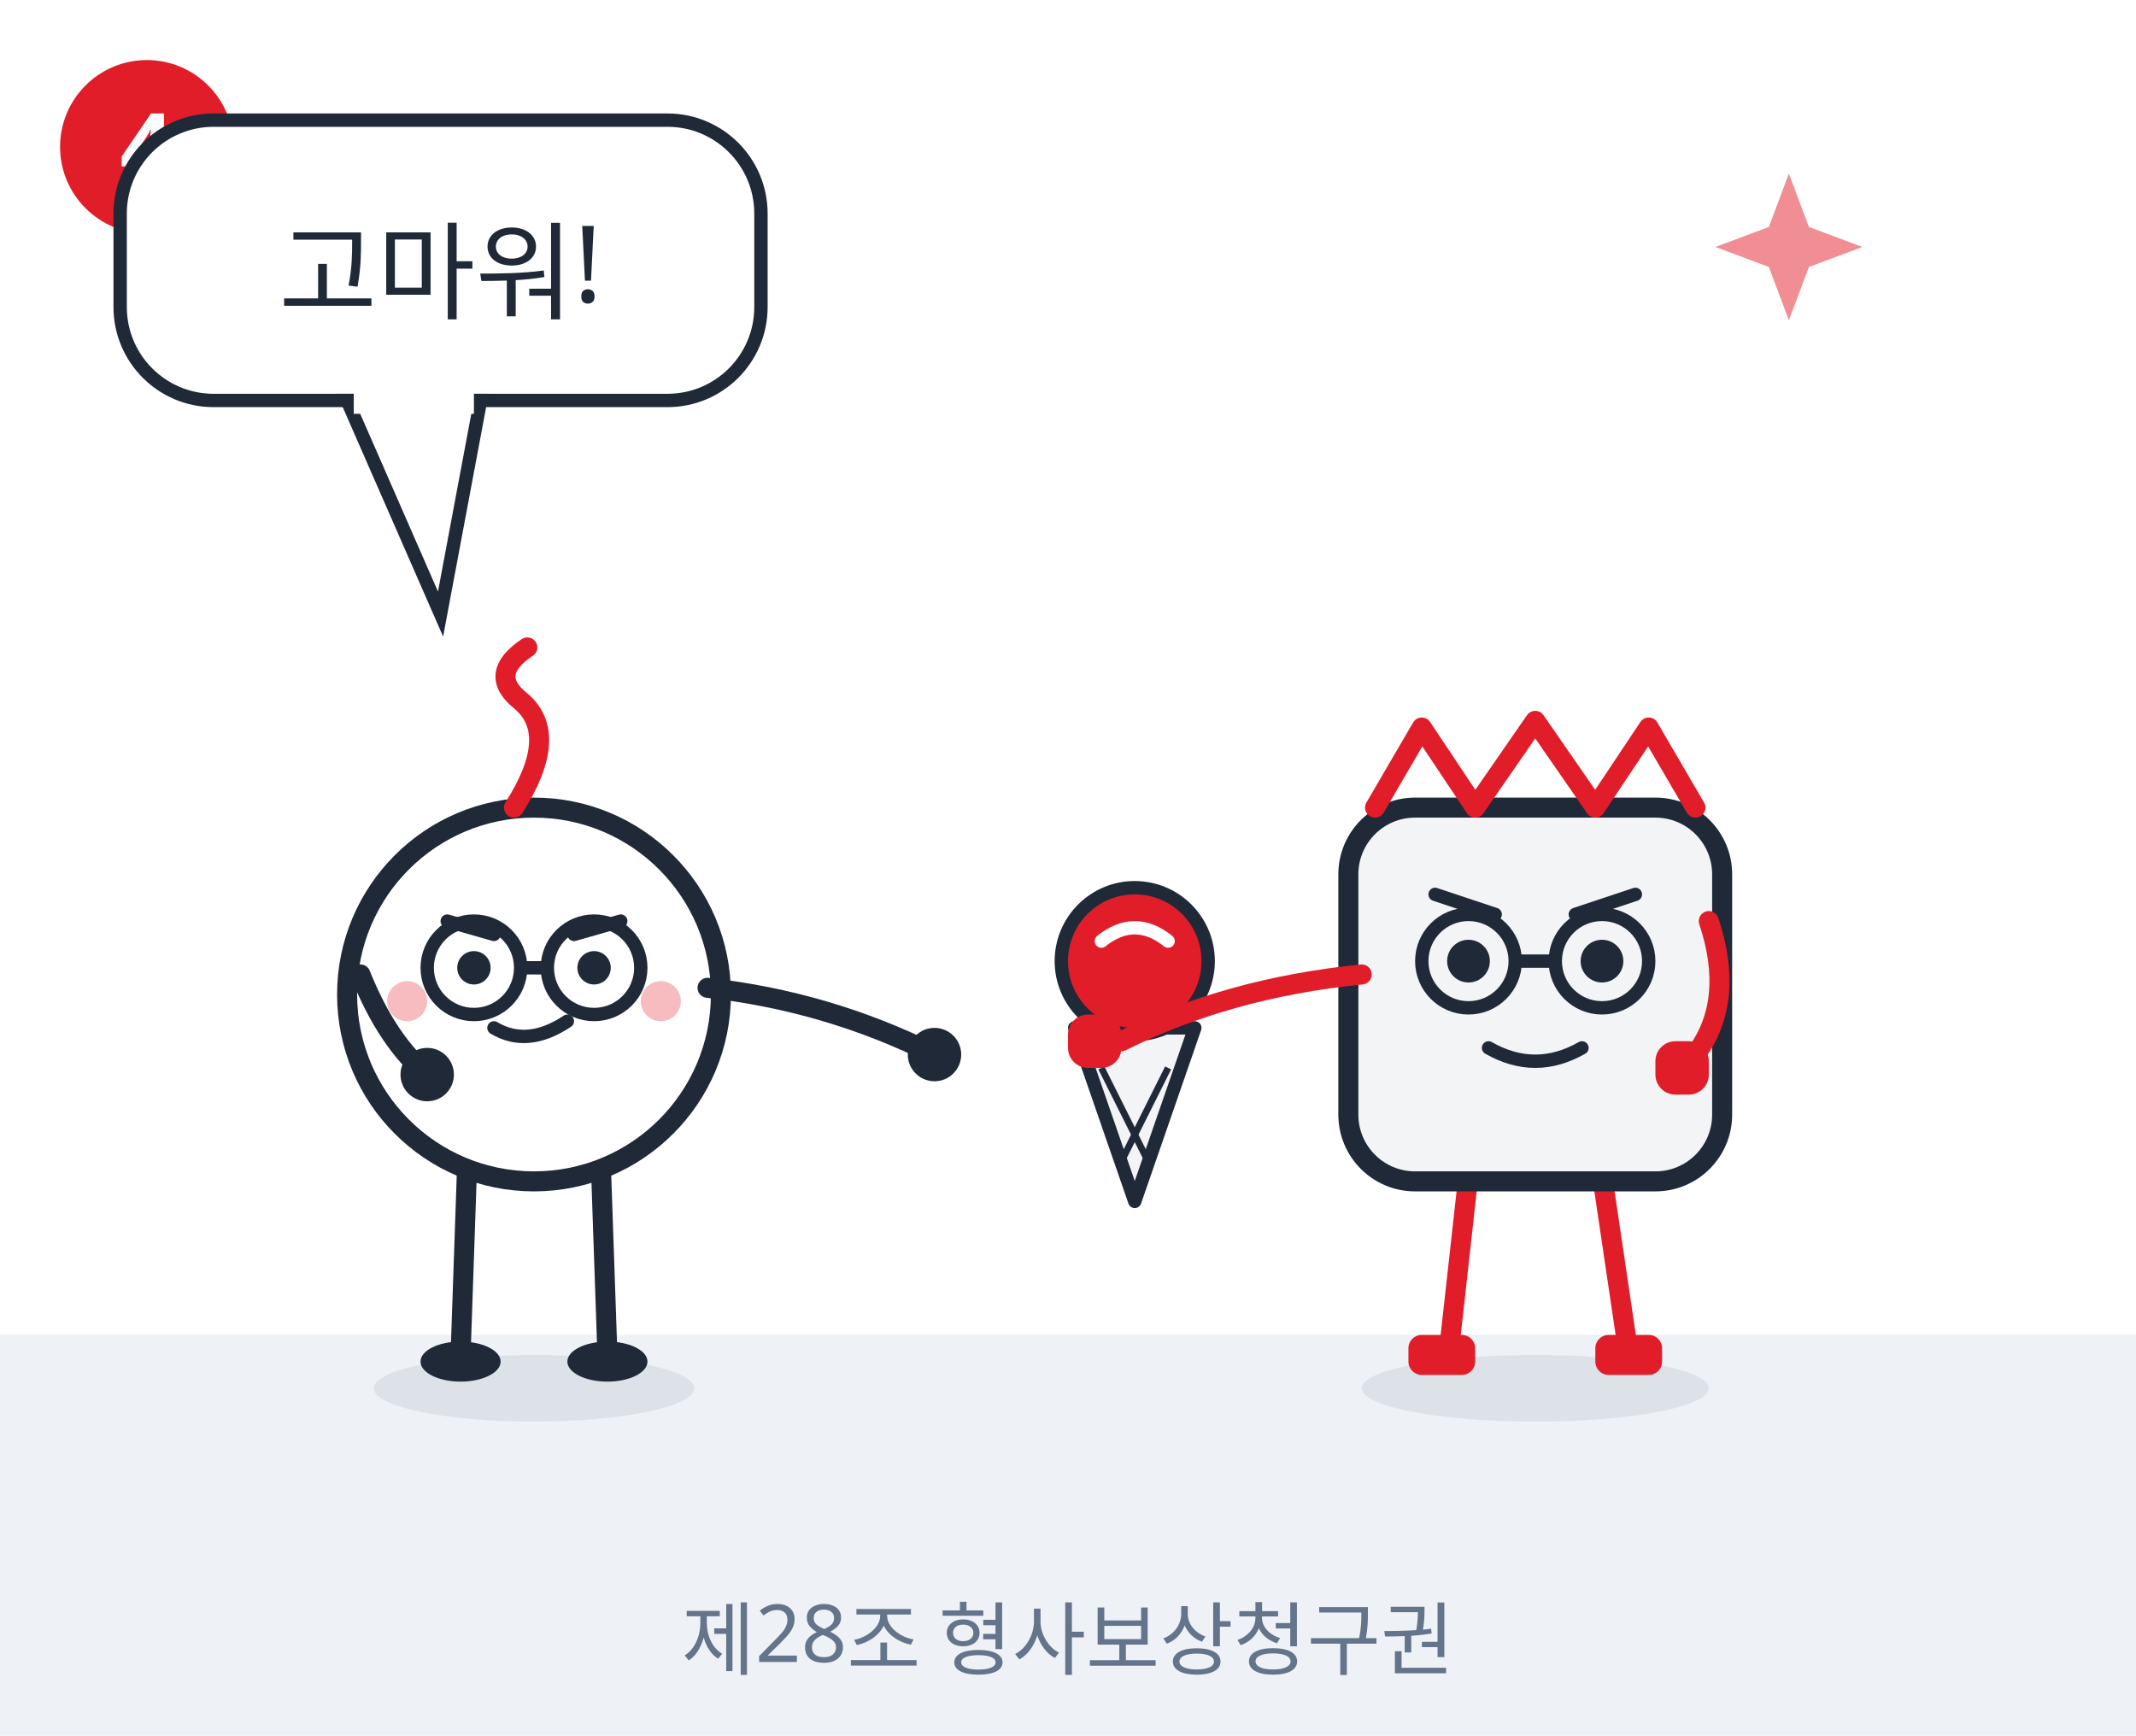
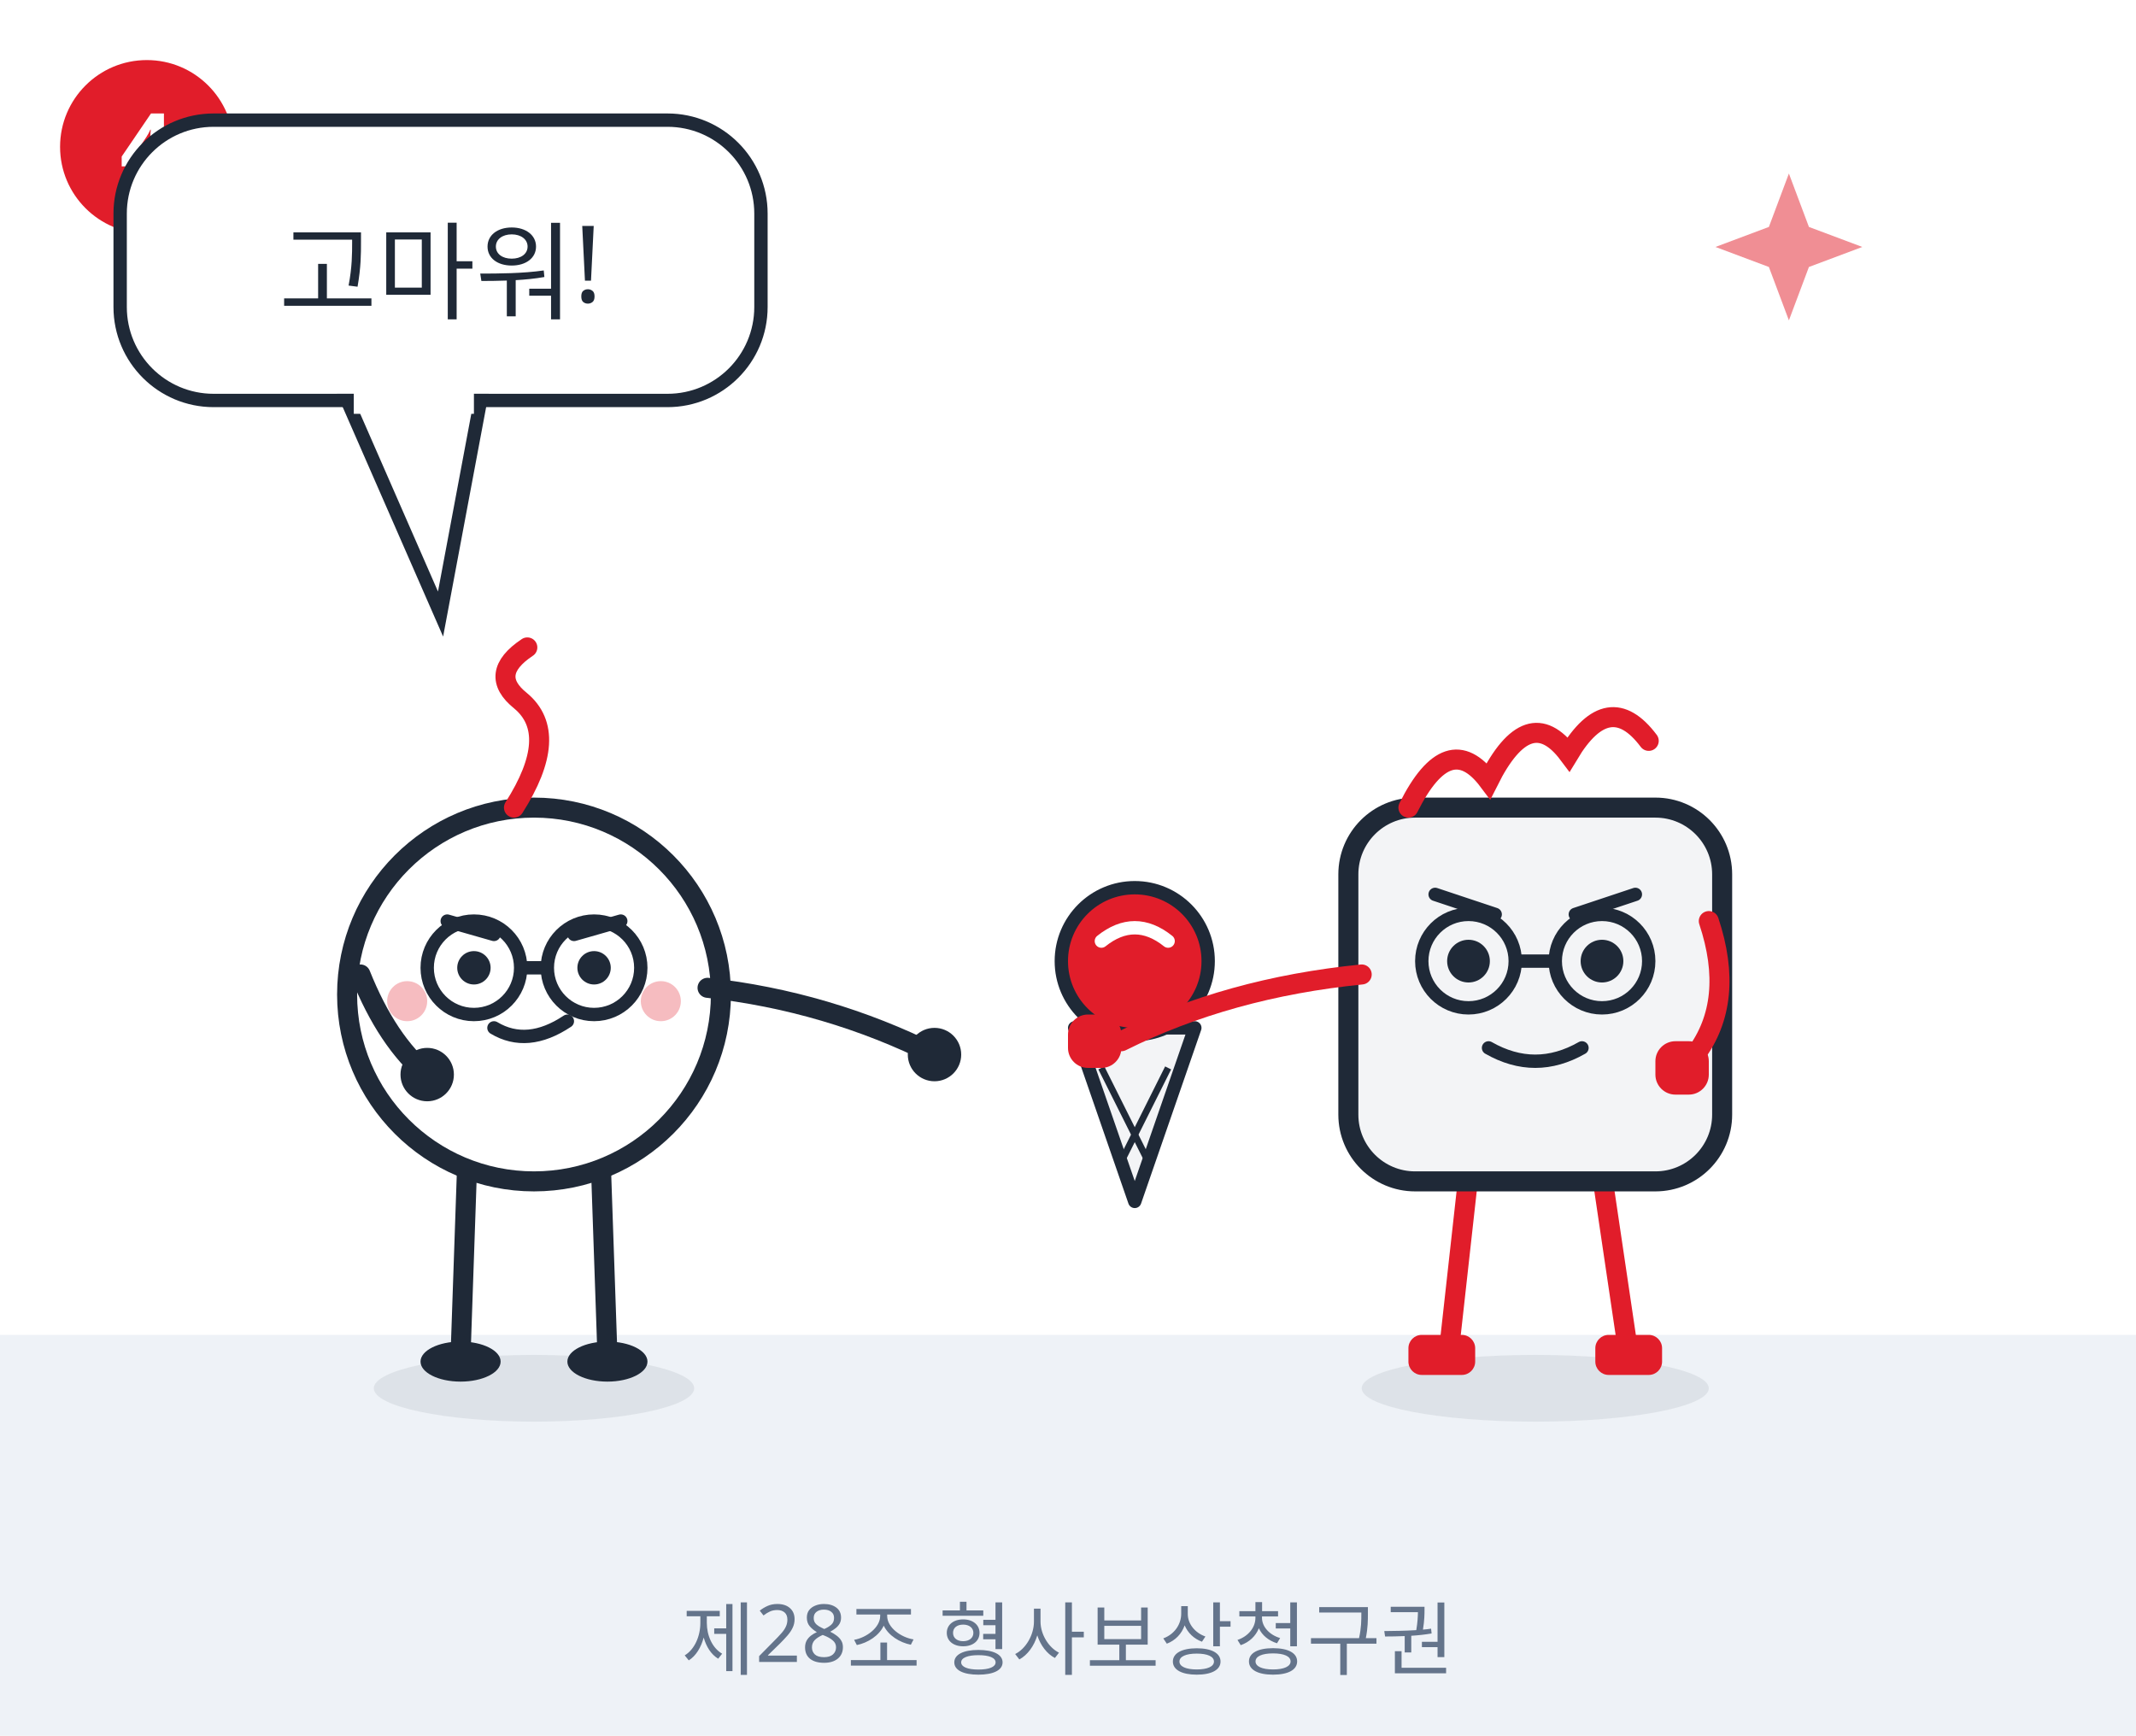
<svg xmlns="http://www.w3.org/2000/svg" viewBox="0 0 320 260" role="img" aria-label="네모가 아이스크림을 건네고 동그라미와 화해하며 웃는 장면">
  <rect width="320" height="260" fill="#ffffff" />
  <rect y="200" width="320" height="60" fill="#eef2f7" />
  <path d="M 268,26 L 271,34 L 279,37 L 271,40 L 268,48 L 265,40 L 257,37 L 265,34 Z" fill="#e11d2a" opacity="0.5" />
  <path d="M 40,20 L 42,25 L 47,27 L 42,29 L 40,34 L 38,29 L 33,27 L 38,25 Z" fill="#e11d2a" opacity="0.35" />
  <circle cx="22" cy="22" r="13" fill="#e11d2a" />
  <text x="22" y="27" text-anchor="middle" font-family="'Pretendard', sans-serif" font-size="14" font-weight="bold" fill="#ffffff">4</text>
  <g transform="translate(170,150)">
    <polygon points="0,30 -9,4 9,4" fill="#f3f4f6" stroke="#1f2937" stroke-width="2" stroke-linejoin="round" />
    <line x1="-5" y1="10" x2="2" y2="24" stroke="#1f2937" stroke-width="1" />
    <line x1="5" y1="10" x2="-2" y2="24" stroke="#1f2937" stroke-width="1" />
    <circle cx="0" cy="-6" r="11" fill="#e11d2a" stroke="#1f2937" stroke-width="2" />
    <path d="M -5,-9 Q 0,-13 5,-9" stroke="#ffffff" stroke-width="2" fill="none" stroke-linecap="round" />
  </g>
  <g transform="translate(80,206)">
    <ellipse cx="0" cy="2" rx="24" ry="5" fill="#1f2937" opacity="0.08" />
    <line x1="-10" y1="-32" x2="-11" y2="-3" stroke="#1f2937" stroke-width="3" stroke-linecap="round" />
    <line x1="10" y1="-32" x2="11" y2="-3" stroke="#1f2937" stroke-width="3" stroke-linecap="round" />
    <ellipse cx="-11" cy="-2" rx="6" ry="3" fill="#1f2937" />
    <ellipse cx="11" cy="-2" rx="6" ry="3" fill="#1f2937" />
    <circle cx="0" cy="-57" r="28" fill="#ffffff" stroke="#1f2937" stroke-width="3" />
    <path d="M -3,-85 Q 4,-96 -2,-101 Q -7,-105 -1,-109" stroke="#e11d2a" stroke-width="3" stroke-linecap="round" fill="none" />
    <path d="M -26,-60 Q -22,-50 -16,-45" stroke="#1f2937" stroke-width="3" stroke-linecap="round" fill="none" />
    <circle cx="-16" cy="-45" r="4" fill="#1f2937" />
    <path d="M 26,-58 Q 44,-56 60,-48" stroke="#1f2937" stroke-width="3" stroke-linecap="round" fill="none" />
    <circle cx="60" cy="-48" r="4" fill="#1f2937" />
    <circle cx="-19" cy="-56" r="3" fill="#e11d2a" opacity="0.3" />
    <circle cx="19" cy="-56" r="3" fill="#e11d2a" opacity="0.3" />
    <circle cx="-9" cy="-61" r="2.5" fill="#1f2937" />
    <circle cx="9" cy="-61" r="2.5" fill="#1f2937" />
    <g fill="none" stroke="#1f2937" stroke-width="2">
      <circle cx="-9" cy="-61" r="7" />
      <circle cx="9" cy="-61" r="7" />
      <path d="M -2,-61 h4" />
    </g>
    <line x1="-13" y1="-68" x2="-6" y2="-66" stroke="#1f2937" stroke-width="2" stroke-linecap="round" />
    <line x1="6" y1="-66" x2="13" y2="-68" stroke="#1f2937" stroke-width="2" stroke-linecap="round" />
    <path d="M -6,-52 Q -1,-49 5,-53" stroke="#1f2937" stroke-width="2" stroke-linecap="round" fill="none" />
  </g>
  <g transform="translate(230,206)">
    <ellipse cx="0" cy="2" rx="26" ry="5" fill="#1f2937" opacity="0.08" />
    <line x1="-10" y1="-30" x2="-13" y2="-3" stroke="#e11d2a" stroke-width="3" stroke-linecap="round" />
    <line x1="10" y1="-30" x2="14" y2="-3" stroke="#e11d2a" stroke-width="3" stroke-linecap="round" />
    <rect x="-19" y="-6" width="10" height="6" rx="2" fill="#e11d2a" />
    <rect x="9" y="-6" width="10" height="6" rx="2" fill="#e11d2a" />
    <rect x="-28" y="-85" width="56" height="56" rx="10" fill="#f3f4f6" stroke="#1f2937" stroke-width="3" />
-     <polyline points="-24,-85 -17,-97 -9,-85 0,-98 9,-85 17,-97 24,-85" fill="none" stroke="#e11d2a" stroke-width="3" stroke-linejoin="round" stroke-linecap="round" />
+     <path d="M -19,-85 q6 -12 12 -4 q6 -12 12 -4 q6 -10 12 -2" fill="none" stroke="#e11d2a" stroke-width="3" stroke-linecap="round" />
    <path d="M -26,-60 Q -46,-58 -62,-50" stroke="#e11d2a" stroke-width="3" stroke-linecap="round" fill="none" />
    <rect x="-70" y="-54" width="8" height="8" rx="3" fill="#e11d2a" />
    <path d="M 26,-68 Q 30,-56 24,-48" stroke="#e11d2a" stroke-width="3" stroke-linecap="round" fill="none" />
    <rect x="18" y="-50" width="8" height="8" rx="3" fill="#e11d2a" />
    <circle cx="-10" cy="-62" r="3.2" fill="#1f2937" />
    <circle cx="10" cy="-62" r="3.2" fill="#1f2937" />
    <g fill="none" stroke="#1f2937" stroke-width="2">
      <circle cx="-10" cy="-62" r="7" />
      <circle cx="10" cy="-62" r="7" />
      <path d="M -3,-62 h6" />
    </g>
    <line x1="-15" y1="-72" x2="-6" y2="-69" stroke="#1f2937" stroke-width="2" stroke-linecap="round" />
    <line x1="6" y1="-69" x2="15" y2="-72" stroke="#1f2937" stroke-width="2" stroke-linecap="round" />
    <path d="M -7,-49 Q 0,-45 7,-49" stroke="#1f2937" stroke-width="2" stroke-linecap="round" fill="none" />
  </g>
  <rect x="18" y="18" width="96" height="42" rx="14" fill="#ffffff" stroke="#1f2937" stroke-width="2" />
  <polygon points="52,60 72,60 66,92" fill="#ffffff" stroke="#1f2937" stroke-width="2" />
  <rect x="53" y="58" width="18" height="4" fill="#ffffff" />
  <text x="66" y="41" text-anchor="middle" dominant-baseline="middle" font-family="'Pretendard', sans-serif" font-size="16" fill="#1f2937">고마워!</text>
  <text x="160" y="250" text-anchor="middle" font-family="'Pretendard', sans-serif" font-size="12" fill="#64748b">제28조 형사보상청구권</text>
</svg>
